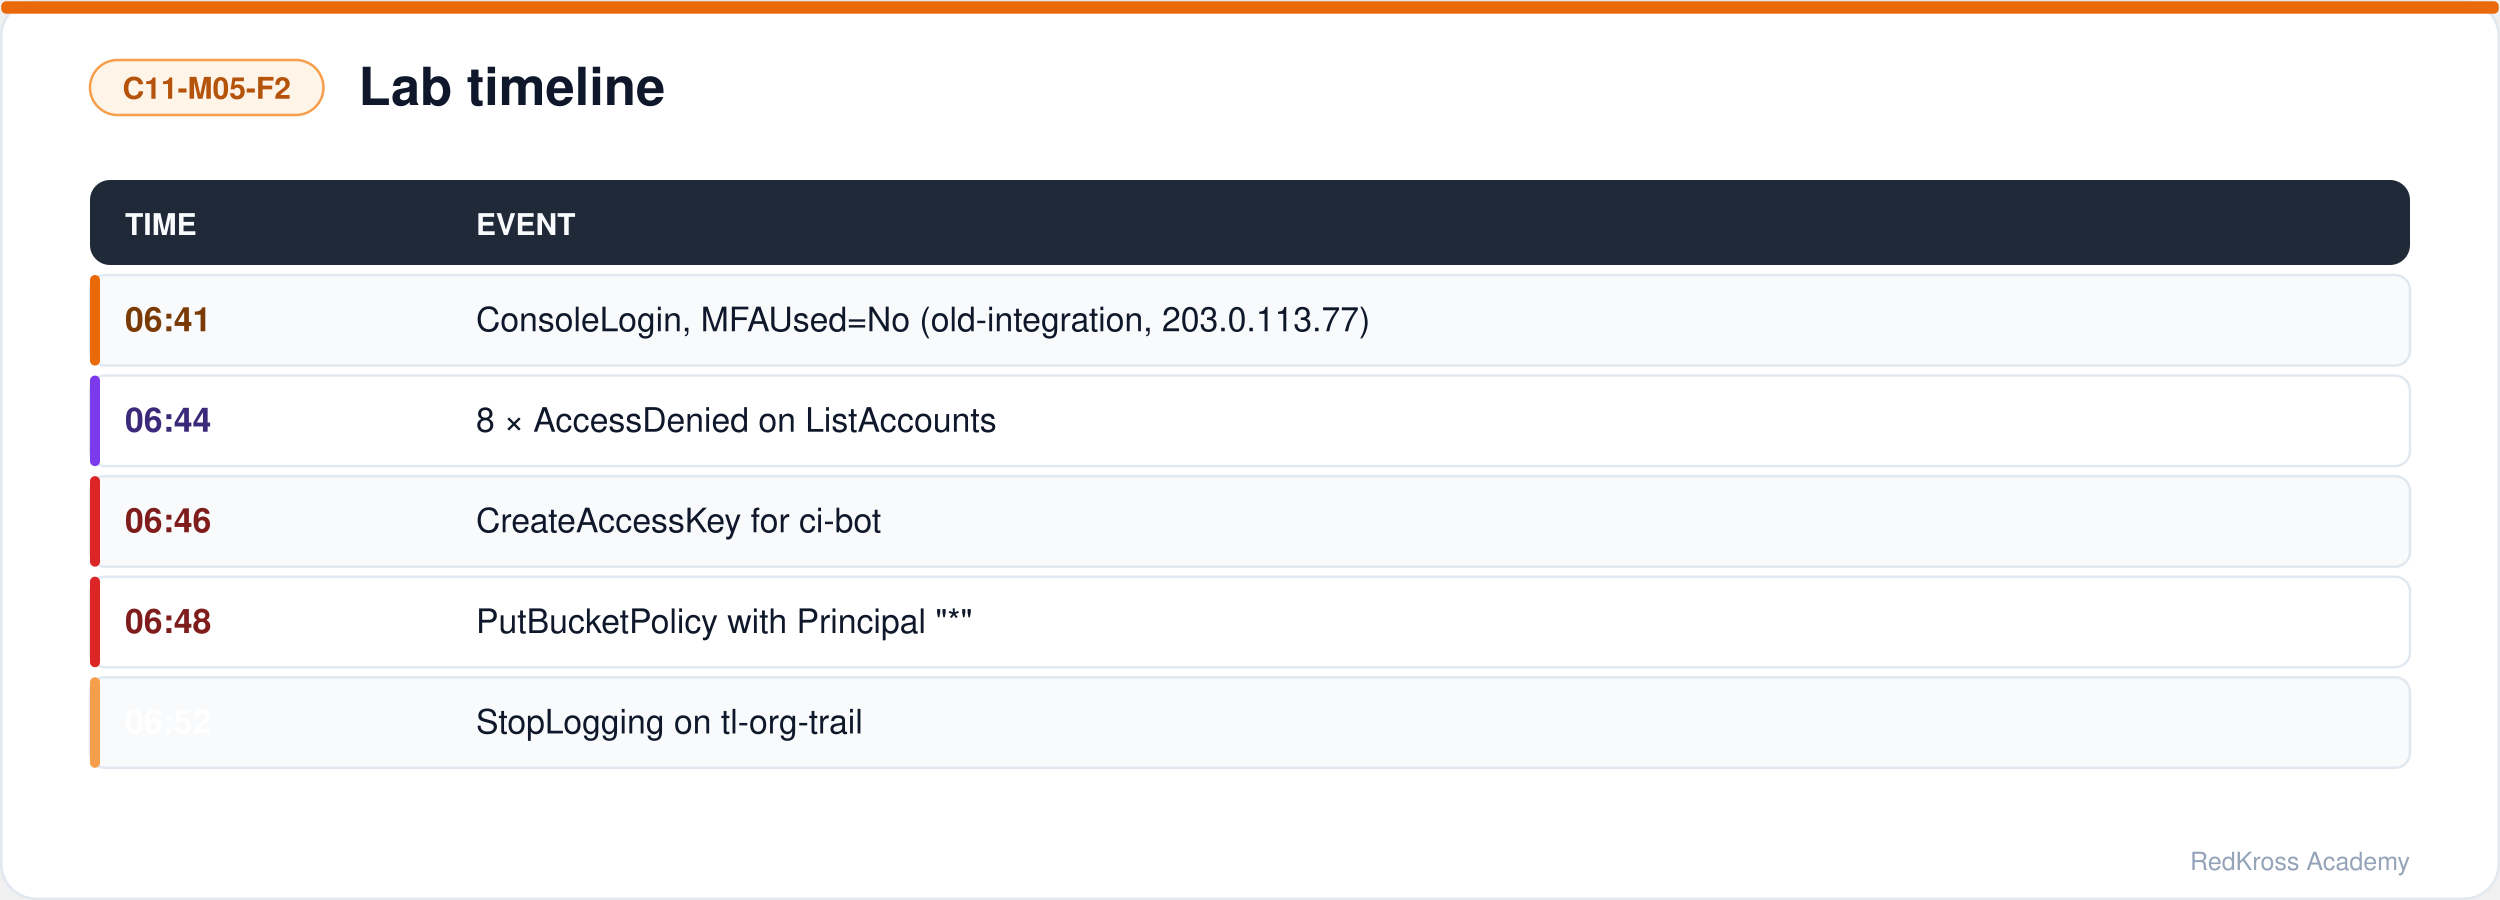
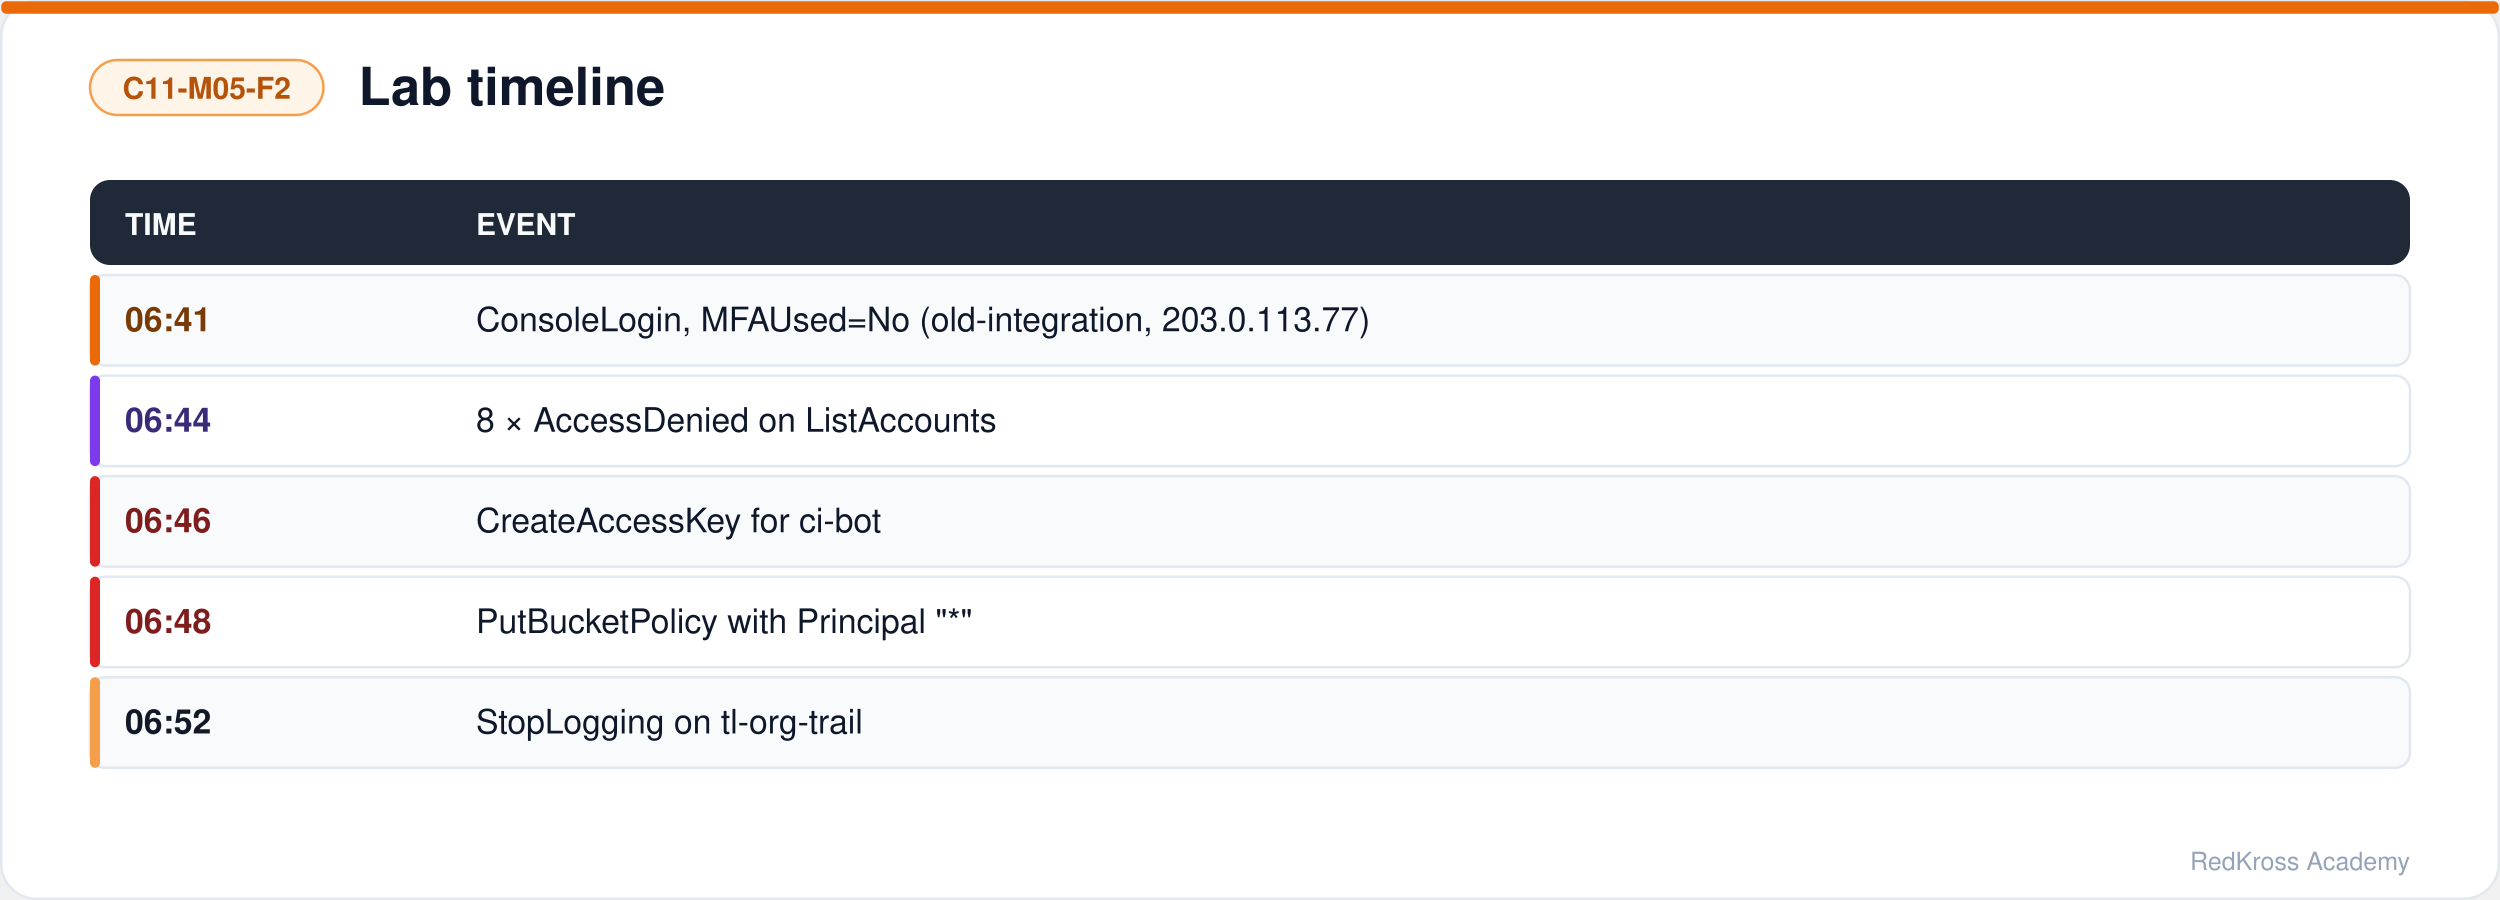
<svg xmlns="http://www.w3.org/2000/svg" viewBox="0 0 1000 360" width="1000" height="360" role="img" aria-label="A timeline of five events by one identity: a login without MFA, denied calls, a new key for another user, a public bucket policy and logging stopped.">
  <defs>
    <marker id="ah" viewBox="0 0 10 10" refX="9" refY="5" markerWidth="7" markerHeight="7" orient="auto-start-reverse">
      <path d="M0,0 L10,5 L0,10 z" fill="#64748B" />
    </marker>
  </defs>
  <rect x="0.5" y="0.5" width="999" height="359" rx="14" fill="#FFFFFF" stroke="#E2E8F0" />
  <rect x="0.5" y="0.5" width="999" height="5" rx="2" fill="#EA6A0A" />
  <rect x="36" y="24" width="93.385" height="22" rx="11" fill="#FFF4E8" stroke="#F59E4B" />
  <text x="82.692" y="39.5" font-family="Helvetica, Arial, 'Liberation Sans', sans-serif" font-size="12" font-weight="700" fill="#B45309" text-anchor="middle">C11-M05-F2</text>
  <text x="143.4" y="42.0" font-family="Helvetica, Arial, 'Liberation Sans', sans-serif" font-size="21" font-weight="700" fill="#0F172A" text-anchor="start">Lab timeline</text>
  <g transform="translate(0,68)">
    <rect x="36" y="4" width="928" height="34" rx="8" fill="#1F2937" />
    <text x="50.0" y="26.0" font-family="Helvetica, Arial, 'Liberation Sans', sans-serif" font-size="12" font-weight="700" fill="#F8FAFC" text-anchor="start">TIME</text>
    <text x="190.4" y="26.0" font-family="Helvetica, Arial, 'Liberation Sans', sans-serif" font-size="12" font-weight="700" fill="#F8FAFC" text-anchor="start">EVENT</text>
    <rect x="36" y="42" width="928" height="36.225" rx="6" fill="#F8FAFC" stroke="#E2E8F0" />
    <rect x="36" y="42" width="4" height="36.225" rx="2" fill="#EA6A0A" />
    <text x="50.0" y="64.5" font-family="Helvetica, Arial, 'Liberation Sans', sans-serif" font-size="13.5" font-weight="700" fill="#7A3A06" text-anchor="start">06:41</text>
    <text x="190.4" y="64.5" font-family="Helvetica, Arial, 'Liberation Sans', sans-serif" font-size="13.5" fill="#0F172A" text-anchor="start">ConsoleLogin, MFAUsed=No (old-integration, 203.0.113.77)</text>
    <rect x="36" y="82.225" width="928" height="36.225" rx="6" fill="#FFFFFF" stroke="#E2E8F0" />
    <rect x="36" y="82.225" width="4" height="36.225" rx="2" fill="#7C3AED" />
    <text x="50.0" y="104.7" font-family="Helvetica, Arial, 'Liberation Sans', sans-serif" font-size="13.5" font-weight="700" fill="#3B2A7A" text-anchor="start">06:44</text>
    <text x="190.4" y="104.7" font-family="Helvetica, Arial, 'Liberation Sans', sans-serif" font-size="13.5" fill="#0F172A" text-anchor="start">8 × AccessDenied on ListAccounts</text>
    <rect x="36" y="122.45" width="928" height="36.225" rx="6" fill="#F8FAFC" stroke="#E2E8F0" />
    <rect x="36" y="122.45" width="4" height="36.225" rx="2" fill="#DC2626" />
    <text x="50.0" y="144.9" font-family="Helvetica, Arial, 'Liberation Sans', sans-serif" font-size="13.5" font-weight="700" fill="#7F1D1D" text-anchor="start">06:46</text>
    <text x="190.4" y="144.9" font-family="Helvetica, Arial, 'Liberation Sans', sans-serif" font-size="13.5" fill="#0F172A" text-anchor="start">CreateAccessKey for ci-bot</text>
    <rect x="36" y="162.675" width="928" height="36.225" rx="6" fill="#FFFFFF" stroke="#E2E8F0" />
    <rect x="36" y="162.675" width="4" height="36.225" rx="2" fill="#DC2626" />
    <text x="50.0" y="185.2" font-family="Helvetica, Arial, 'Liberation Sans', sans-serif" font-size="13.5" font-weight="700" fill="#7F1D1D" text-anchor="start">06:48</text>
    <text x="190.4" y="185.2" font-family="Helvetica, Arial, 'Liberation Sans', sans-serif" font-size="13.5" fill="#0F172A" text-anchor="start">PutBucketPolicy with Principal "*"</text>
    <rect x="36" y="202.9" width="928" height="36.225" rx="6" fill="#F8FAFC" stroke="#E2E8F0" />
    <rect x="36" y="202.9" width="4" height="36.225" rx="2" fill="#F59E4B" />
-     <text x="50.0" y="225.4" font-family="Helvetica, Arial, 'Liberation Sans', sans-serif" font-size="13.5" font-weight="700" fill="#FFFFFF" text-anchor="start">06:52</text>
+     <text x="50.0" y="225.4" font-family="Helvetica, Arial, 'Liberation Sans', sans-serif" font-size="13.5" font-weight="700" fill="#111827" text-anchor="start">06:52</text>
    <text x="190.4" y="225.4" font-family="Helvetica, Arial, 'Liberation Sans', sans-serif" font-size="13.5" fill="#0F172A" text-anchor="start">StopLogging on tl-org-trail</text>
  </g>
  <text x="964" y="348" font-family="Helvetica, Arial, 'Liberation Sans', sans-serif" font-size="10" fill="#94A3B8" text-anchor="end">RedKross Academy</text>
</svg>
